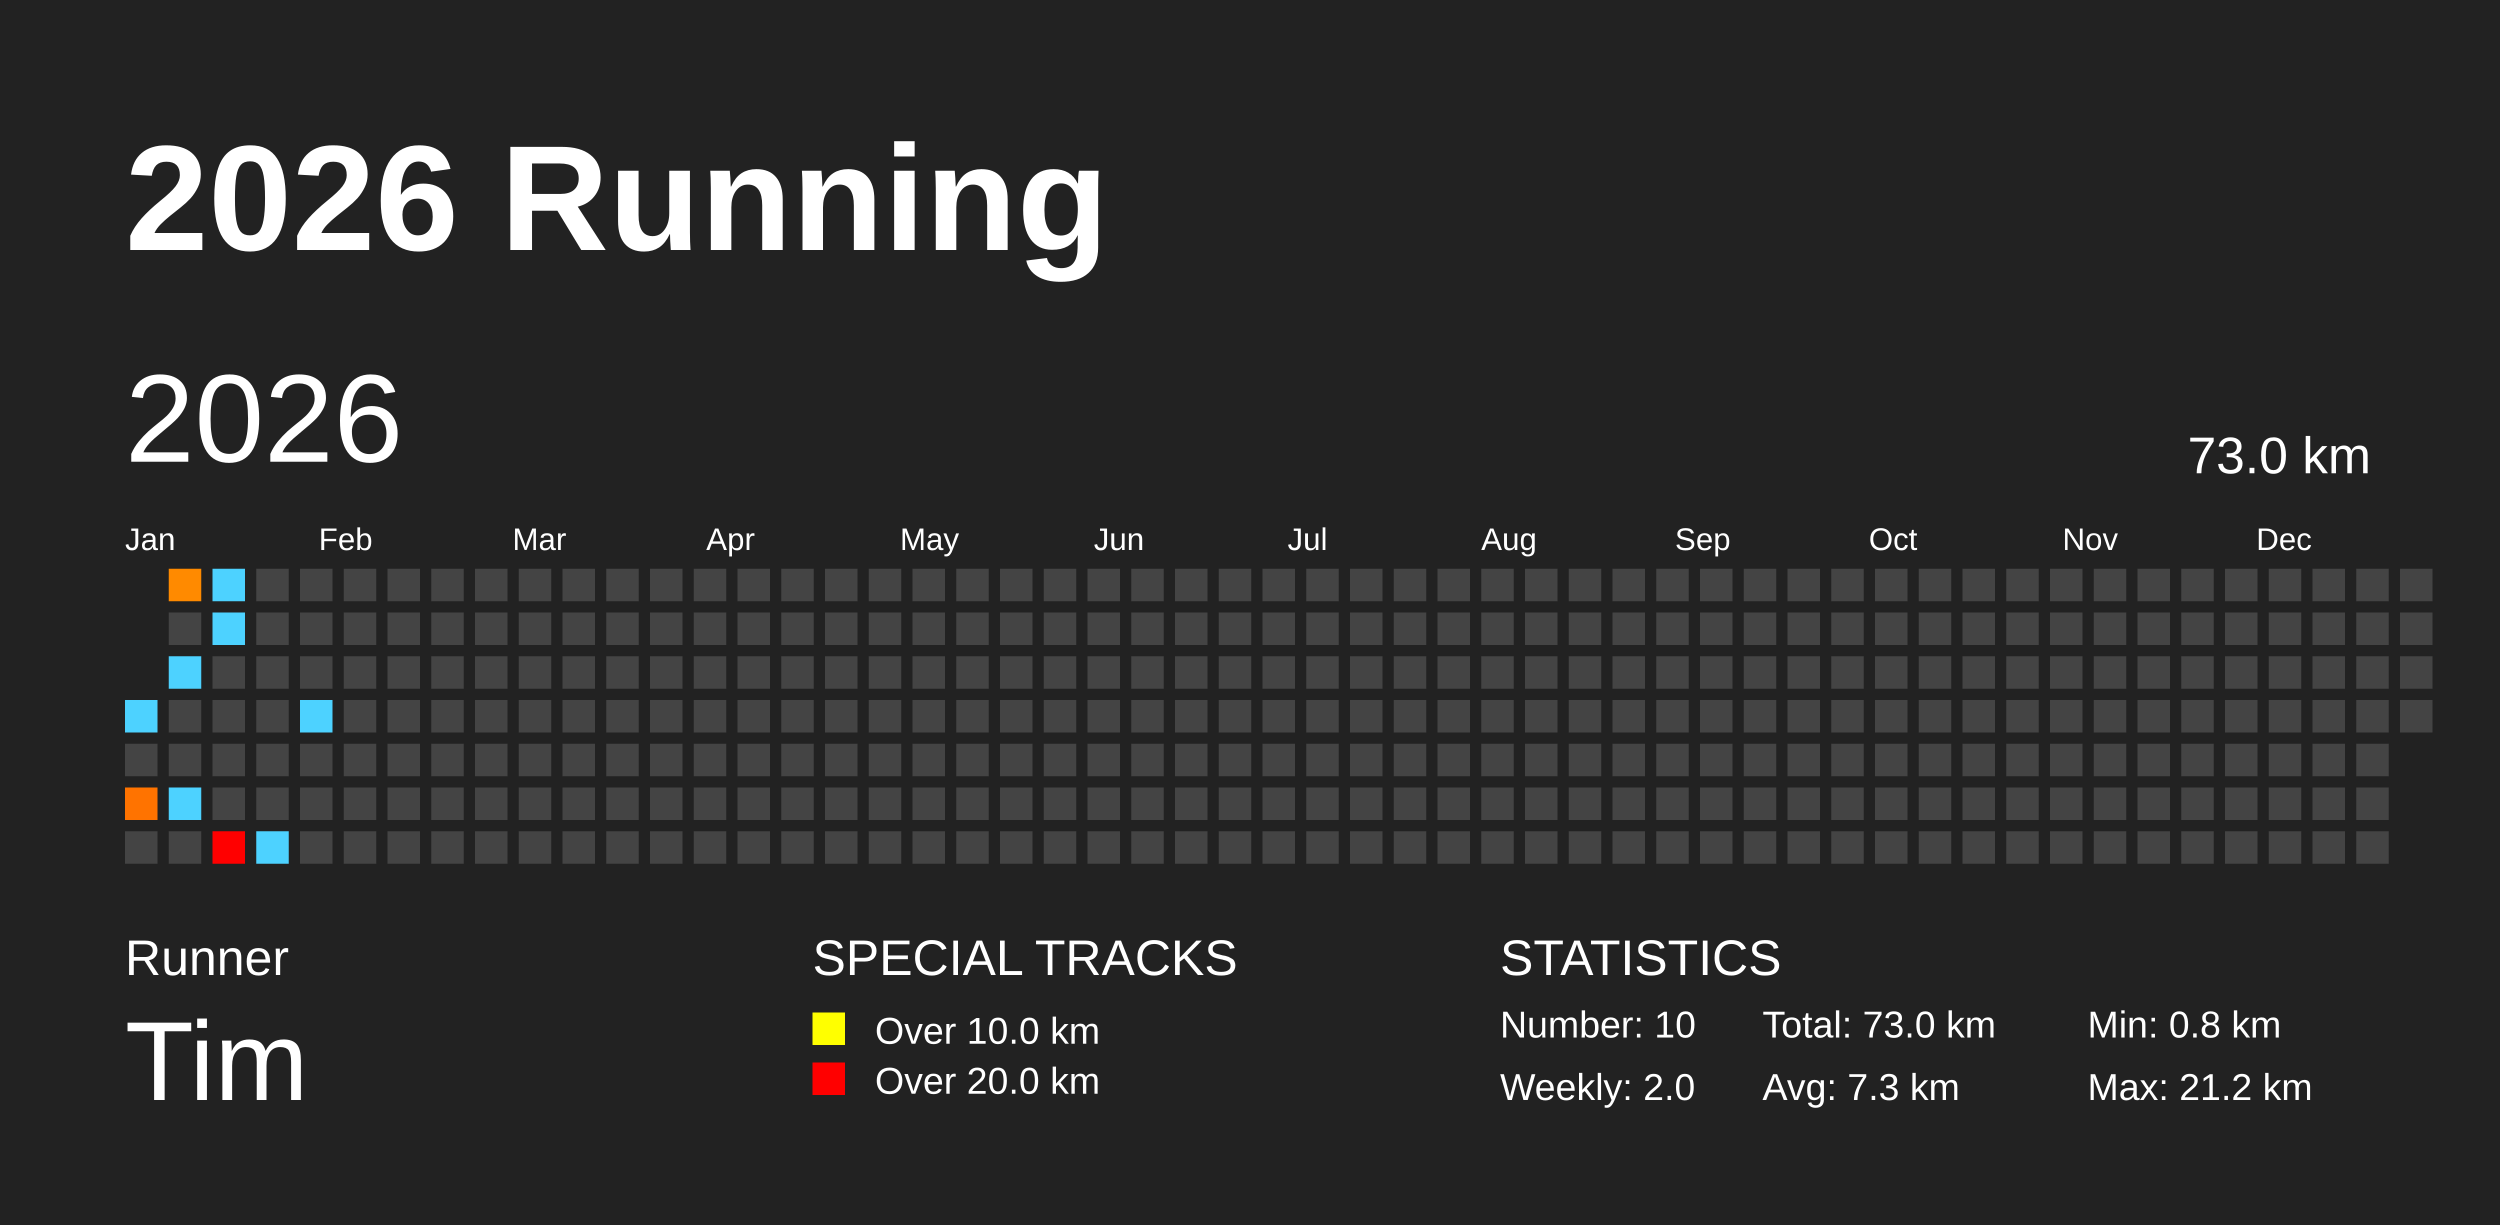
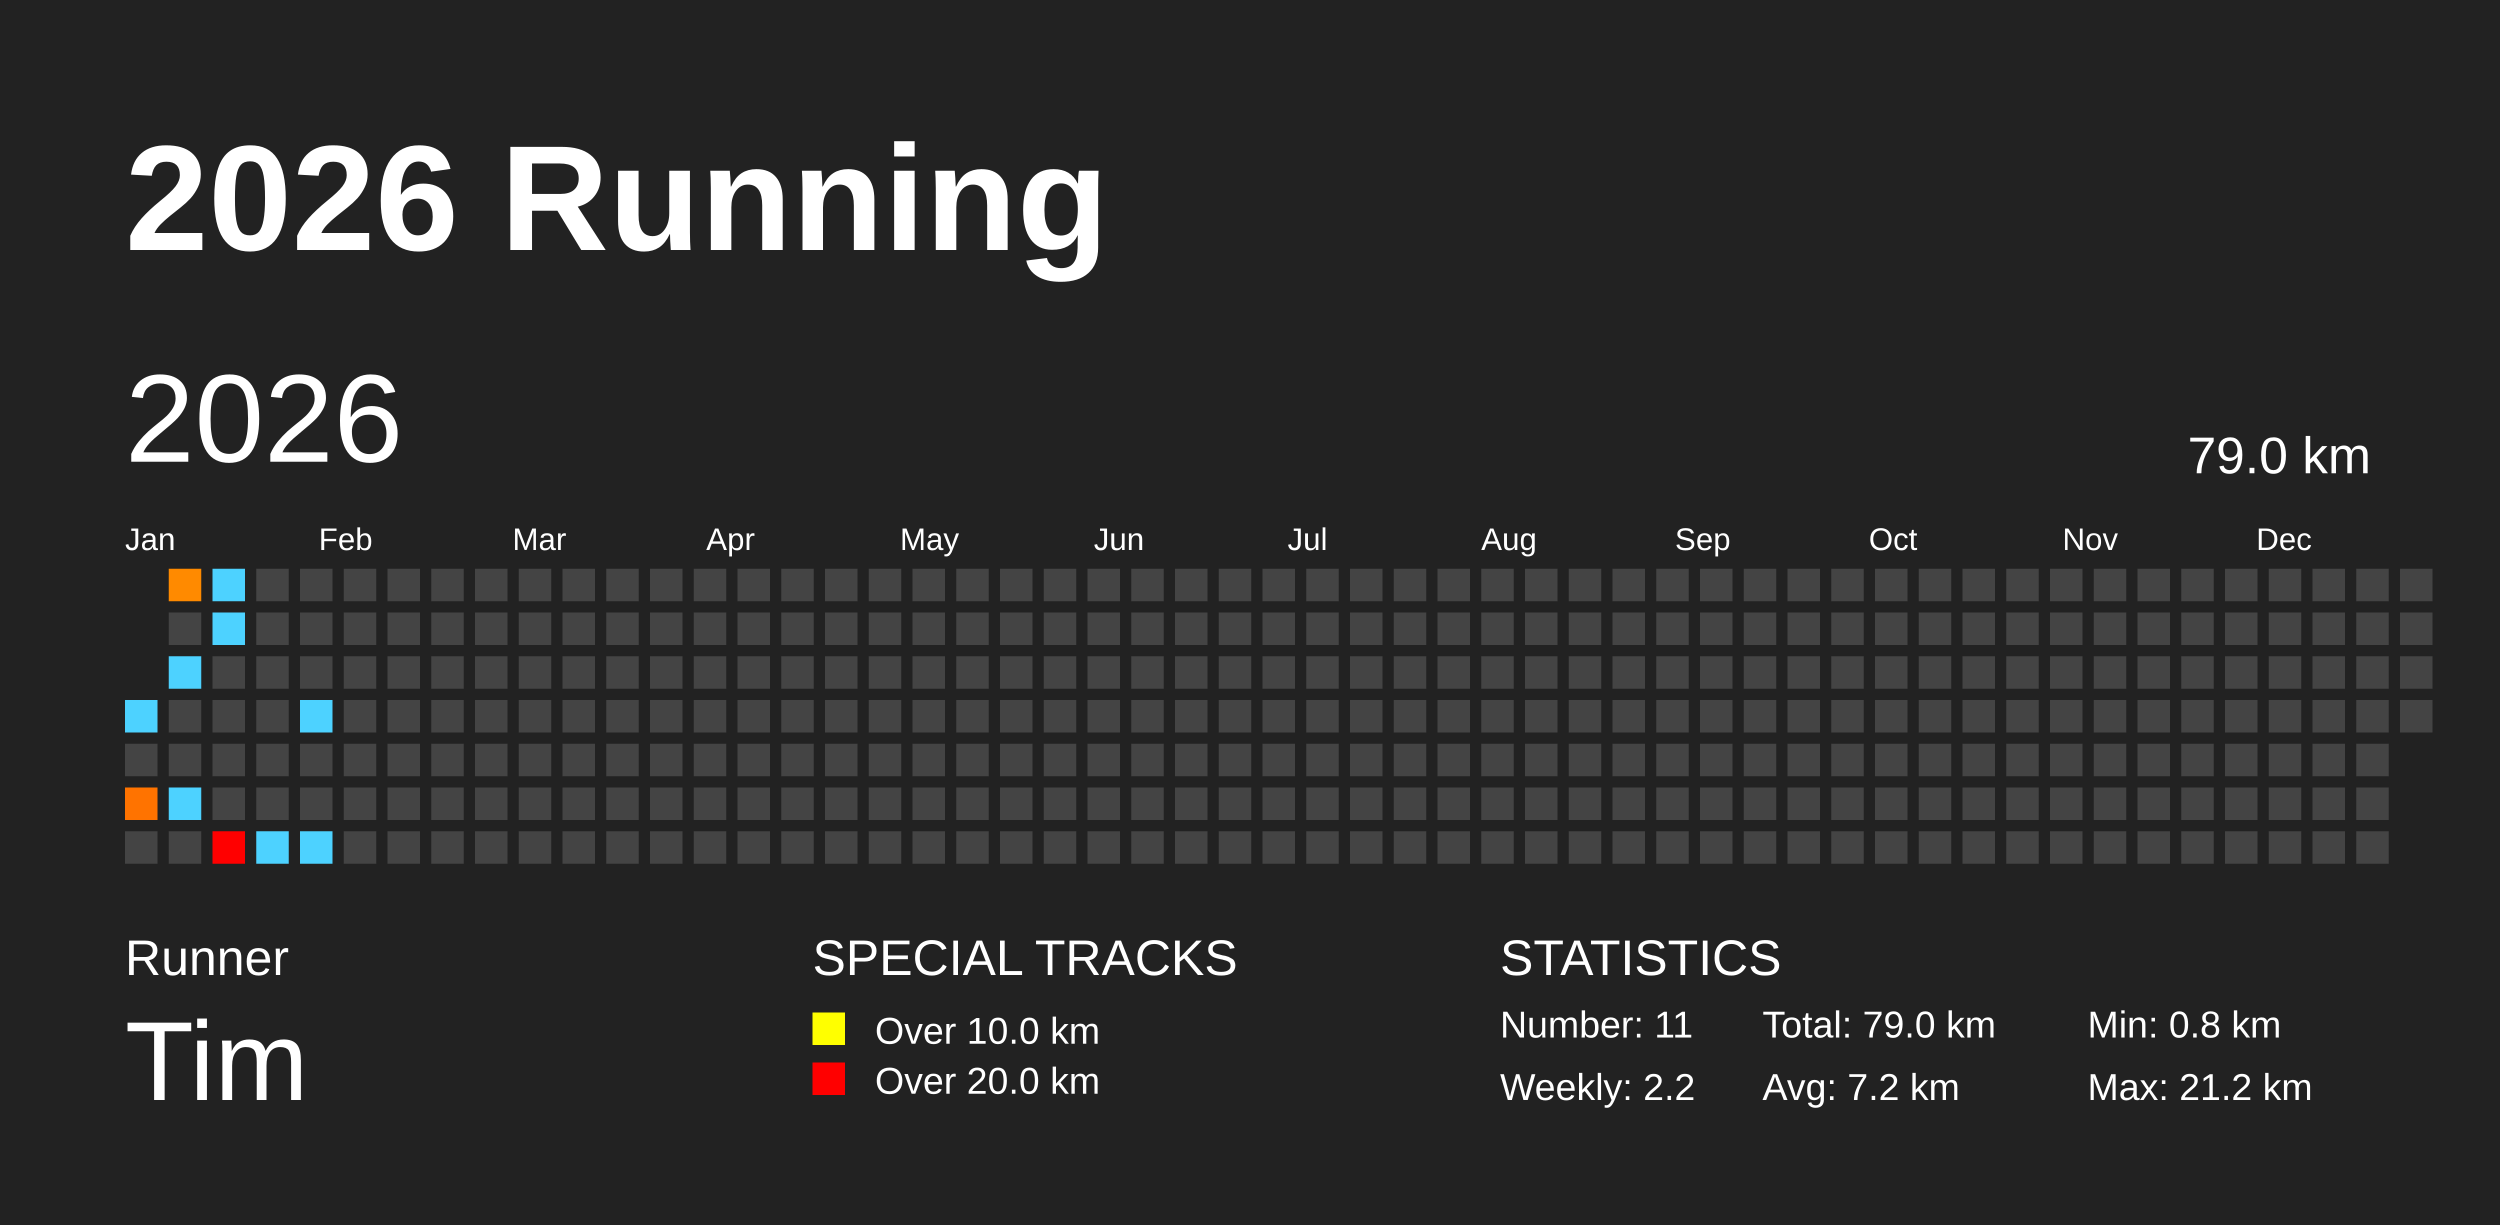
<svg xmlns="http://www.w3.org/2000/svg" baseProfile="full" height="98mm" version="1.1" viewBox="0,0,200,98" width="200mm">
  <defs />
  <rect fill="#222222" height="98" width="200" x="0" y="0" />
  <text fill="#FFFFFF" style="font-size:12px; font-family:Arial; font-weight:bold;" x="10" y="20">2026 Running</text>
  <text fill="#FFFFFF" style="font-size:4px; font-family:Arial" x="10" y="78">Runner</text>
  <text fill="#FFFFFF" style="font-size:9px; font-family:Arial" x="10" y="88">Tim</text>
  <text fill="#FFFFFF" style="font-size:4px; font-family:Arial" x="65" y="78">SPECIAL TRACKS</text>
  <rect fill="yellow" height="2.6" width="2.6" x="65" y="81" />
  <text fill="#FFFFFF" style="font-size:3px; font-family:Arial" x="70" y="83.5">Over 10.0 km</text>
  <rect fill="red" height="2.6" width="2.6" x="65" y="85" />
  <text fill="#FFFFFF" style="font-size:3px; font-family:Arial" x="70" y="87.5">Over 20.0 km</text>
  <text fill="#FFFFFF" style="font-size:4px; font-family:Arial" x="120" y="78">STATISTICS</text>
-   <text fill="#FFFFFF" style="font-size:3px; font-family:Arial" x="120" y="83">Number: 10</text>
-   <text fill="#FFFFFF" style="font-size:3px; font-family:Arial" x="120" y="88">Weekly: 2.0</text>
-   <text fill="#FFFFFF" style="font-size:3px; font-family:Arial" x="141" y="83">Total: 73.0 km</text>
-   <text fill="#FFFFFF" style="font-size:3px; font-family:Arial" x="141" y="88">Avg: 7.3 km</text>
+   <text fill="#FFFFFF" style="font-size:3px; font-family:Arial" x="120" y="83">Number: 11</text>
+   <text fill="#FFFFFF" style="font-size:3px; font-family:Arial" x="120" y="88">Weekly: 2.2</text>
+   <text fill="#FFFFFF" style="font-size:3px; font-family:Arial" x="141" y="83">Total: 79.0 km</text>
+   <text fill="#FFFFFF" style="font-size:3px; font-family:Arial" x="141" y="88">Avg: 7.2 km</text>
  <text fill="#FFFFFF" style="font-size:3px; font-family:Arial" x="167" y="83">Min: 0.8 km</text>
  <text fill="#FFFFFF" style="font-size:3px; font-family:Arial" x="167" y="88">Max: 21.2 km</text>
  <text dominant-baseline="hanging" fill="#FFFFFF" style="font-size:10.0px; font-family:Arial;" x="10" y="30">2026</text>
-   <text dominant-baseline="hanging" fill="#FFFFFF" style="font-size:4.125px; font-family:Arial;" x="175" y="35">73.0 km</text>
+   <text dominant-baseline="hanging" fill="#FFFFFF" style="font-size:4.125px; font-family:Arial;" x="175" y="35">79.0 km</text>
  <text fill="#FFFFFF" style="font-size:2.5px; font-family:Arial" x="10.0" y="44">Jan</text>
  <text fill="#FFFFFF" style="font-size:2.5px; font-family:Arial" x="25.5" y="44">Feb</text>
  <text fill="#FFFFFF" style="font-size:2.5px; font-family:Arial" x="41.0" y="44">Mar</text>
  <text fill="#FFFFFF" style="font-size:2.5px; font-family:Arial" x="56.5" y="44">Apr</text>
  <text fill="#FFFFFF" style="font-size:2.5px; font-family:Arial" x="72.0" y="44">May</text>
  <text fill="#FFFFFF" style="font-size:2.5px; font-family:Arial" x="87.5" y="44">Jun</text>
  <text fill="#FFFFFF" style="font-size:2.5px; font-family:Arial" x="103.0" y="44">Jul</text>
  <text fill="#FFFFFF" style="font-size:2.5px; font-family:Arial" x="118.5" y="44">Aug</text>
  <text fill="#FFFFFF" style="font-size:2.5px; font-family:Arial" x="134.0" y="44">Sep</text>
  <text fill="#FFFFFF" style="font-size:2.5px; font-family:Arial" x="149.5" y="44">Oct</text>
  <text fill="#FFFFFF" style="font-size:2.5px; font-family:Arial" x="165.0" y="44">Nov</text>
  <text fill="#FFFFFF" style="font-size:2.5px; font-family:Arial" x="180.5" y="44">Dec</text>
  <rect fill="#4dd2ff" height="2.6" width="2.6" x="10.0" y="56.0" />
  <rect fill="#444444" height="2.6" width="2.6" x="10.0" y="59.5" />
  <rect fill="#ff7300" height="2.6" width="2.6" x="10.0" y="63.0" />
  <rect fill="#444444" height="2.6" width="2.6" x="10.0" y="66.5" />
  <rect fill="#ff8a00" height="2.6" width="2.6" x="13.5" y="45.5" />
  <rect fill="#444444" height="2.6" width="2.6" x="13.5" y="49.0" />
  <rect fill="#4dd2ff" height="2.6" width="2.6" x="13.5" y="52.5" />
  <rect fill="#444444" height="2.6" width="2.6" x="13.5" y="56.0" />
  <rect fill="#444444" height="2.6" width="2.6" x="13.5" y="59.5" />
  <rect fill="#4dd2ff" height="2.6" width="2.6" x="13.5" y="63.0" />
  <rect fill="#444444" height="2.6" width="2.6" x="13.5" y="66.5" />
  <rect fill="#4dd2ff" height="2.6" width="2.6" x="17.0" y="45.5" />
  <rect fill="#4dd2ff" height="2.6" width="2.6" x="17.0" y="49.0" />
  <rect fill="#444444" height="2.6" width="2.6" x="17.0" y="52.5" />
  <rect fill="#444444" height="2.6" width="2.6" x="17.0" y="56.0" />
  <rect fill="#444444" height="2.6" width="2.6" x="17.0" y="59.5" />
  <rect fill="#444444" height="2.6" width="2.6" x="17.0" y="63.0" />
  <rect fill="red" height="2.6" width="2.6" x="17.0" y="66.5" />
  <rect fill="#444444" height="2.6" width="2.6" x="20.5" y="45.5" />
  <rect fill="#444444" height="2.6" width="2.6" x="20.5" y="49.0" />
  <rect fill="#444444" height="2.6" width="2.6" x="20.5" y="52.5" />
  <rect fill="#444444" height="2.6" width="2.6" x="20.5" y="56.0" />
  <rect fill="#444444" height="2.6" width="2.6" x="20.5" y="59.5" />
  <rect fill="#444444" height="2.6" width="2.6" x="20.5" y="63.0" />
  <rect fill="#4dd2ff" height="2.6" width="2.6" x="20.5" y="66.5" />
  <rect fill="#444444" height="2.6" width="2.6" x="24.0" y="45.5" />
  <rect fill="#444444" height="2.6" width="2.6" x="24.0" y="49.0" />
  <rect fill="#444444" height="2.6" width="2.6" x="24.0" y="52.5" />
  <rect fill="#4dd2ff" height="2.6" width="2.6" x="24.0" y="56.0" />
  <rect fill="#444444" height="2.6" width="2.6" x="24.0" y="59.5" />
  <rect fill="#444444" height="2.6" width="2.6" x="24.0" y="63.0" />
-   <rect fill="#444444" height="2.6" width="2.6" x="24.0" y="66.5" />
+   <rect fill="#4dd2ff" height="2.6" width="2.6" x="24.0" y="66.5" />
  <rect fill="#444444" height="2.6" width="2.6" x="27.5" y="45.5" />
  <rect fill="#444444" height="2.6" width="2.6" x="27.5" y="49.0" />
  <rect fill="#444444" height="2.6" width="2.6" x="27.5" y="52.5" />
  <rect fill="#444444" height="2.6" width="2.6" x="27.5" y="56.0" />
  <rect fill="#444444" height="2.6" width="2.6" x="27.5" y="59.5" />
  <rect fill="#444444" height="2.6" width="2.6" x="27.5" y="63.0" />
  <rect fill="#444444" height="2.6" width="2.6" x="27.5" y="66.5" />
  <rect fill="#444444" height="2.6" width="2.6" x="31.0" y="45.5" />
  <rect fill="#444444" height="2.6" width="2.6" x="31.0" y="49.0" />
  <rect fill="#444444" height="2.6" width="2.6" x="31.0" y="52.5" />
  <rect fill="#444444" height="2.6" width="2.6" x="31.0" y="56.0" />
  <rect fill="#444444" height="2.6" width="2.6" x="31.0" y="59.5" />
  <rect fill="#444444" height="2.6" width="2.6" x="31.0" y="63.0" />
  <rect fill="#444444" height="2.6" width="2.6" x="31.0" y="66.5" />
  <rect fill="#444444" height="2.6" width="2.6" x="34.5" y="45.5" />
  <rect fill="#444444" height="2.6" width="2.6" x="34.5" y="49.0" />
  <rect fill="#444444" height="2.6" width="2.6" x="34.5" y="52.5" />
  <rect fill="#444444" height="2.6" width="2.6" x="34.5" y="56.0" />
  <rect fill="#444444" height="2.6" width="2.6" x="34.5" y="59.5" />
  <rect fill="#444444" height="2.6" width="2.6" x="34.5" y="63.0" />
  <rect fill="#444444" height="2.6" width="2.6" x="34.5" y="66.5" />
  <rect fill="#444444" height="2.6" width="2.6" x="38.0" y="45.5" />
  <rect fill="#444444" height="2.6" width="2.6" x="38.0" y="49.0" />
  <rect fill="#444444" height="2.6" width="2.6" x="38.0" y="52.5" />
  <rect fill="#444444" height="2.6" width="2.6" x="38.0" y="56.0" />
  <rect fill="#444444" height="2.6" width="2.6" x="38.0" y="59.5" />
  <rect fill="#444444" height="2.6" width="2.6" x="38.0" y="63.0" />
  <rect fill="#444444" height="2.6" width="2.6" x="38.0" y="66.5" />
  <rect fill="#444444" height="2.6" width="2.6" x="41.5" y="45.5" />
  <rect fill="#444444" height="2.6" width="2.6" x="41.5" y="49.0" />
  <rect fill="#444444" height="2.6" width="2.6" x="41.5" y="52.5" />
  <rect fill="#444444" height="2.6" width="2.6" x="41.5" y="56.0" />
  <rect fill="#444444" height="2.6" width="2.6" x="41.5" y="59.5" />
  <rect fill="#444444" height="2.6" width="2.6" x="41.5" y="63.0" />
  <rect fill="#444444" height="2.6" width="2.6" x="41.5" y="66.5" />
  <rect fill="#444444" height="2.6" width="2.6" x="45.0" y="45.5" />
  <rect fill="#444444" height="2.6" width="2.6" x="45.0" y="49.0" />
  <rect fill="#444444" height="2.6" width="2.6" x="45.0" y="52.5" />
  <rect fill="#444444" height="2.6" width="2.6" x="45.0" y="56.0" />
  <rect fill="#444444" height="2.6" width="2.6" x="45.0" y="59.5" />
  <rect fill="#444444" height="2.6" width="2.6" x="45.0" y="63.0" />
  <rect fill="#444444" height="2.6" width="2.6" x="45.0" y="66.5" />
  <rect fill="#444444" height="2.6" width="2.6" x="48.5" y="45.5" />
  <rect fill="#444444" height="2.6" width="2.6" x="48.5" y="49.0" />
  <rect fill="#444444" height="2.6" width="2.6" x="48.5" y="52.5" />
  <rect fill="#444444" height="2.6" width="2.6" x="48.5" y="56.0" />
  <rect fill="#444444" height="2.6" width="2.6" x="48.5" y="59.5" />
  <rect fill="#444444" height="2.6" width="2.6" x="48.5" y="63.0" />
  <rect fill="#444444" height="2.6" width="2.6" x="48.5" y="66.5" />
  <rect fill="#444444" height="2.6" width="2.6" x="52.0" y="45.5" />
  <rect fill="#444444" height="2.6" width="2.6" x="52.0" y="49.0" />
  <rect fill="#444444" height="2.6" width="2.6" x="52.0" y="52.5" />
  <rect fill="#444444" height="2.6" width="2.6" x="52.0" y="56.0" />
  <rect fill="#444444" height="2.6" width="2.6" x="52.0" y="59.5" />
  <rect fill="#444444" height="2.6" width="2.6" x="52.0" y="63.0" />
  <rect fill="#444444" height="2.6" width="2.6" x="52.0" y="66.5" />
  <rect fill="#444444" height="2.6" width="2.6" x="55.5" y="45.5" />
  <rect fill="#444444" height="2.6" width="2.6" x="55.5" y="49.0" />
  <rect fill="#444444" height="2.6" width="2.6" x="55.5" y="52.5" />
  <rect fill="#444444" height="2.6" width="2.6" x="55.5" y="56.0" />
  <rect fill="#444444" height="2.6" width="2.6" x="55.5" y="59.5" />
  <rect fill="#444444" height="2.6" width="2.6" x="55.5" y="63.0" />
  <rect fill="#444444" height="2.6" width="2.6" x="55.5" y="66.5" />
  <rect fill="#444444" height="2.6" width="2.6" x="59.0" y="45.5" />
  <rect fill="#444444" height="2.6" width="2.6" x="59.0" y="49.0" />
  <rect fill="#444444" height="2.6" width="2.6" x="59.0" y="52.5" />
  <rect fill="#444444" height="2.6" width="2.6" x="59.0" y="56.0" />
  <rect fill="#444444" height="2.6" width="2.6" x="59.0" y="59.5" />
  <rect fill="#444444" height="2.6" width="2.6" x="59.0" y="63.0" />
  <rect fill="#444444" height="2.6" width="2.6" x="59.0" y="66.5" />
  <rect fill="#444444" height="2.6" width="2.6" x="62.5" y="45.5" />
  <rect fill="#444444" height="2.6" width="2.6" x="62.5" y="49.0" />
  <rect fill="#444444" height="2.6" width="2.6" x="62.5" y="52.5" />
  <rect fill="#444444" height="2.6" width="2.6" x="62.5" y="56.0" />
  <rect fill="#444444" height="2.6" width="2.6" x="62.5" y="59.5" />
  <rect fill="#444444" height="2.6" width="2.6" x="62.5" y="63.0" />
  <rect fill="#444444" height="2.6" width="2.6" x="62.5" y="66.5" />
  <rect fill="#444444" height="2.6" width="2.6" x="66.0" y="45.5" />
  <rect fill="#444444" height="2.6" width="2.6" x="66.0" y="49.0" />
  <rect fill="#444444" height="2.6" width="2.6" x="66.0" y="52.5" />
  <rect fill="#444444" height="2.6" width="2.6" x="66.0" y="56.0" />
  <rect fill="#444444" height="2.6" width="2.6" x="66.0" y="59.5" />
  <rect fill="#444444" height="2.6" width="2.6" x="66.0" y="63.0" />
  <rect fill="#444444" height="2.6" width="2.6" x="66.0" y="66.5" />
  <rect fill="#444444" height="2.6" width="2.6" x="69.5" y="45.5" />
  <rect fill="#444444" height="2.6" width="2.6" x="69.5" y="49.0" />
  <rect fill="#444444" height="2.6" width="2.6" x="69.5" y="52.5" />
  <rect fill="#444444" height="2.6" width="2.6" x="69.5" y="56.0" />
  <rect fill="#444444" height="2.6" width="2.6" x="69.5" y="59.5" />
  <rect fill="#444444" height="2.6" width="2.6" x="69.5" y="63.0" />
  <rect fill="#444444" height="2.6" width="2.6" x="69.5" y="66.5" />
  <rect fill="#444444" height="2.6" width="2.6" x="73.0" y="45.5" />
  <rect fill="#444444" height="2.6" width="2.6" x="73.0" y="49.0" />
  <rect fill="#444444" height="2.6" width="2.6" x="73.0" y="52.5" />
  <rect fill="#444444" height="2.6" width="2.6" x="73.0" y="56.0" />
  <rect fill="#444444" height="2.6" width="2.6" x="73.0" y="59.5" />
  <rect fill="#444444" height="2.6" width="2.6" x="73.0" y="63.0" />
  <rect fill="#444444" height="2.6" width="2.6" x="73.0" y="66.5" />
  <rect fill="#444444" height="2.6" width="2.6" x="76.5" y="45.5" />
  <rect fill="#444444" height="2.6" width="2.6" x="76.5" y="49.0" />
  <rect fill="#444444" height="2.6" width="2.6" x="76.5" y="52.5" />
  <rect fill="#444444" height="2.6" width="2.6" x="76.5" y="56.0" />
  <rect fill="#444444" height="2.6" width="2.6" x="76.5" y="59.5" />
  <rect fill="#444444" height="2.6" width="2.6" x="76.5" y="63.0" />
  <rect fill="#444444" height="2.6" width="2.6" x="76.5" y="66.5" />
  <rect fill="#444444" height="2.6" width="2.6" x="80.0" y="45.5" />
  <rect fill="#444444" height="2.6" width="2.6" x="80.0" y="49.0" />
  <rect fill="#444444" height="2.6" width="2.6" x="80.0" y="52.5" />
  <rect fill="#444444" height="2.6" width="2.6" x="80.0" y="56.0" />
  <rect fill="#444444" height="2.6" width="2.6" x="80.0" y="59.5" />
  <rect fill="#444444" height="2.6" width="2.6" x="80.0" y="63.0" />
  <rect fill="#444444" height="2.6" width="2.6" x="80.0" y="66.5" />
  <rect fill="#444444" height="2.6" width="2.6" x="83.5" y="45.5" />
  <rect fill="#444444" height="2.6" width="2.6" x="83.5" y="49.0" />
  <rect fill="#444444" height="2.6" width="2.6" x="83.5" y="52.5" />
  <rect fill="#444444" height="2.6" width="2.6" x="83.5" y="56.0" />
  <rect fill="#444444" height="2.6" width="2.6" x="83.5" y="59.5" />
  <rect fill="#444444" height="2.6" width="2.6" x="83.5" y="63.0" />
  <rect fill="#444444" height="2.6" width="2.6" x="83.5" y="66.5" />
  <rect fill="#444444" height="2.6" width="2.6" x="87.0" y="45.5" />
  <rect fill="#444444" height="2.6" width="2.6" x="87.0" y="49.0" />
  <rect fill="#444444" height="2.6" width="2.6" x="87.0" y="52.5" />
  <rect fill="#444444" height="2.6" width="2.6" x="87.0" y="56.0" />
  <rect fill="#444444" height="2.6" width="2.6" x="87.0" y="59.5" />
  <rect fill="#444444" height="2.6" width="2.6" x="87.0" y="63.0" />
  <rect fill="#444444" height="2.6" width="2.6" x="87.0" y="66.5" />
  <rect fill="#444444" height="2.6" width="2.6" x="90.5" y="45.5" />
  <rect fill="#444444" height="2.6" width="2.6" x="90.5" y="49.0" />
  <rect fill="#444444" height="2.6" width="2.6" x="90.5" y="52.5" />
  <rect fill="#444444" height="2.6" width="2.6" x="90.5" y="56.0" />
  <rect fill="#444444" height="2.6" width="2.6" x="90.5" y="59.5" />
  <rect fill="#444444" height="2.6" width="2.6" x="90.5" y="63.0" />
  <rect fill="#444444" height="2.6" width="2.6" x="90.5" y="66.5" />
  <rect fill="#444444" height="2.6" width="2.6" x="94.0" y="45.5" />
  <rect fill="#444444" height="2.6" width="2.6" x="94.0" y="49.0" />
  <rect fill="#444444" height="2.6" width="2.6" x="94.0" y="52.5" />
  <rect fill="#444444" height="2.6" width="2.6" x="94.0" y="56.0" />
  <rect fill="#444444" height="2.6" width="2.6" x="94.0" y="59.5" />
  <rect fill="#444444" height="2.6" width="2.6" x="94.0" y="63.0" />
  <rect fill="#444444" height="2.6" width="2.6" x="94.0" y="66.5" />
  <rect fill="#444444" height="2.6" width="2.6" x="97.5" y="45.5" />
  <rect fill="#444444" height="2.6" width="2.6" x="97.5" y="49.0" />
  <rect fill="#444444" height="2.6" width="2.6" x="97.5" y="52.5" />
  <rect fill="#444444" height="2.6" width="2.6" x="97.5" y="56.0" />
  <rect fill="#444444" height="2.6" width="2.6" x="97.5" y="59.5" />
  <rect fill="#444444" height="2.6" width="2.6" x="97.5" y="63.0" />
  <rect fill="#444444" height="2.6" width="2.6" x="97.5" y="66.5" />
  <rect fill="#444444" height="2.6" width="2.6" x="101.0" y="45.5" />
  <rect fill="#444444" height="2.6" width="2.6" x="101.0" y="49.0" />
  <rect fill="#444444" height="2.6" width="2.6" x="101.0" y="52.5" />
  <rect fill="#444444" height="2.6" width="2.6" x="101.0" y="56.0" />
  <rect fill="#444444" height="2.6" width="2.6" x="101.0" y="59.5" />
  <rect fill="#444444" height="2.6" width="2.6" x="101.0" y="63.0" />
  <rect fill="#444444" height="2.6" width="2.6" x="101.0" y="66.5" />
  <rect fill="#444444" height="2.6" width="2.6" x="104.5" y="45.5" />
  <rect fill="#444444" height="2.6" width="2.6" x="104.5" y="49.0" />
  <rect fill="#444444" height="2.6" width="2.6" x="104.5" y="52.5" />
  <rect fill="#444444" height="2.6" width="2.6" x="104.5" y="56.0" />
  <rect fill="#444444" height="2.6" width="2.6" x="104.5" y="59.5" />
  <rect fill="#444444" height="2.6" width="2.6" x="104.5" y="63.0" />
  <rect fill="#444444" height="2.6" width="2.6" x="104.5" y="66.5" />
  <rect fill="#444444" height="2.6" width="2.6" x="108.0" y="45.5" />
  <rect fill="#444444" height="2.6" width="2.6" x="108.0" y="49.0" />
  <rect fill="#444444" height="2.6" width="2.6" x="108.0" y="52.5" />
  <rect fill="#444444" height="2.6" width="2.6" x="108.0" y="56.0" />
  <rect fill="#444444" height="2.6" width="2.6" x="108.0" y="59.5" />
  <rect fill="#444444" height="2.6" width="2.6" x="108.0" y="63.0" />
  <rect fill="#444444" height="2.6" width="2.6" x="108.0" y="66.5" />
  <rect fill="#444444" height="2.6" width="2.6" x="111.5" y="45.5" />
  <rect fill="#444444" height="2.6" width="2.6" x="111.5" y="49.0" />
  <rect fill="#444444" height="2.6" width="2.6" x="111.5" y="52.5" />
  <rect fill="#444444" height="2.6" width="2.6" x="111.5" y="56.0" />
  <rect fill="#444444" height="2.6" width="2.6" x="111.5" y="59.5" />
  <rect fill="#444444" height="2.6" width="2.6" x="111.5" y="63.0" />
  <rect fill="#444444" height="2.6" width="2.6" x="111.5" y="66.5" />
  <rect fill="#444444" height="2.6" width="2.6" x="115.0" y="45.5" />
  <rect fill="#444444" height="2.6" width="2.6" x="115.0" y="49.0" />
  <rect fill="#444444" height="2.6" width="2.6" x="115.0" y="52.5" />
  <rect fill="#444444" height="2.6" width="2.6" x="115.0" y="56.0" />
  <rect fill="#444444" height="2.6" width="2.6" x="115.0" y="59.5" />
  <rect fill="#444444" height="2.6" width="2.6" x="115.0" y="63.0" />
  <rect fill="#444444" height="2.6" width="2.6" x="115.0" y="66.5" />
  <rect fill="#444444" height="2.6" width="2.6" x="118.5" y="45.5" />
  <rect fill="#444444" height="2.6" width="2.6" x="118.5" y="49.0" />
  <rect fill="#444444" height="2.6" width="2.6" x="118.5" y="52.5" />
  <rect fill="#444444" height="2.6" width="2.6" x="118.5" y="56.0" />
  <rect fill="#444444" height="2.6" width="2.6" x="118.5" y="59.5" />
  <rect fill="#444444" height="2.6" width="2.6" x="118.5" y="63.0" />
  <rect fill="#444444" height="2.6" width="2.6" x="118.5" y="66.5" />
  <rect fill="#444444" height="2.6" width="2.6" x="122.0" y="45.5" />
  <rect fill="#444444" height="2.6" width="2.6" x="122.0" y="49.0" />
  <rect fill="#444444" height="2.6" width="2.6" x="122.0" y="52.5" />
  <rect fill="#444444" height="2.6" width="2.6" x="122.0" y="56.0" />
  <rect fill="#444444" height="2.6" width="2.6" x="122.0" y="59.5" />
  <rect fill="#444444" height="2.6" width="2.6" x="122.0" y="63.0" />
  <rect fill="#444444" height="2.6" width="2.6" x="122.0" y="66.5" />
  <rect fill="#444444" height="2.6" width="2.6" x="125.5" y="45.5" />
  <rect fill="#444444" height="2.6" width="2.6" x="125.5" y="49.0" />
  <rect fill="#444444" height="2.6" width="2.6" x="125.5" y="52.5" />
  <rect fill="#444444" height="2.6" width="2.6" x="125.5" y="56.0" />
  <rect fill="#444444" height="2.6" width="2.6" x="125.5" y="59.5" />
  <rect fill="#444444" height="2.6" width="2.6" x="125.5" y="63.0" />
  <rect fill="#444444" height="2.6" width="2.6" x="125.5" y="66.5" />
  <rect fill="#444444" height="2.6" width="2.6" x="129.0" y="45.5" />
  <rect fill="#444444" height="2.6" width="2.6" x="129.0" y="49.0" />
  <rect fill="#444444" height="2.6" width="2.6" x="129.0" y="52.5" />
  <rect fill="#444444" height="2.6" width="2.6" x="129.0" y="56.0" />
  <rect fill="#444444" height="2.6" width="2.6" x="129.0" y="59.5" />
  <rect fill="#444444" height="2.6" width="2.6" x="129.0" y="63.0" />
  <rect fill="#444444" height="2.6" width="2.6" x="129.0" y="66.5" />
  <rect fill="#444444" height="2.6" width="2.6" x="132.5" y="45.5" />
  <rect fill="#444444" height="2.6" width="2.6" x="132.5" y="49.0" />
  <rect fill="#444444" height="2.6" width="2.6" x="132.5" y="52.5" />
  <rect fill="#444444" height="2.6" width="2.6" x="132.5" y="56.0" />
  <rect fill="#444444" height="2.6" width="2.6" x="132.5" y="59.5" />
  <rect fill="#444444" height="2.6" width="2.6" x="132.5" y="63.0" />
  <rect fill="#444444" height="2.6" width="2.6" x="132.5" y="66.5" />
  <rect fill="#444444" height="2.6" width="2.6" x="136.0" y="45.5" />
  <rect fill="#444444" height="2.6" width="2.6" x="136.0" y="49.0" />
  <rect fill="#444444" height="2.6" width="2.6" x="136.0" y="52.5" />
  <rect fill="#444444" height="2.6" width="2.6" x="136.0" y="56.0" />
  <rect fill="#444444" height="2.6" width="2.6" x="136.0" y="59.5" />
  <rect fill="#444444" height="2.6" width="2.6" x="136.0" y="63.0" />
  <rect fill="#444444" height="2.6" width="2.6" x="136.0" y="66.5" />
  <rect fill="#444444" height="2.6" width="2.6" x="139.5" y="45.5" />
  <rect fill="#444444" height="2.6" width="2.6" x="139.5" y="49.0" />
  <rect fill="#444444" height="2.6" width="2.6" x="139.5" y="52.5" />
  <rect fill="#444444" height="2.6" width="2.6" x="139.5" y="56.0" />
  <rect fill="#444444" height="2.6" width="2.6" x="139.5" y="59.5" />
  <rect fill="#444444" height="2.6" width="2.6" x="139.5" y="63.0" />
  <rect fill="#444444" height="2.6" width="2.6" x="139.5" y="66.5" />
  <rect fill="#444444" height="2.6" width="2.6" x="143.0" y="45.5" />
  <rect fill="#444444" height="2.6" width="2.6" x="143.0" y="49.0" />
  <rect fill="#444444" height="2.6" width="2.6" x="143.0" y="52.5" />
  <rect fill="#444444" height="2.6" width="2.6" x="143.0" y="56.0" />
  <rect fill="#444444" height="2.6" width="2.6" x="143.0" y="59.5" />
  <rect fill="#444444" height="2.6" width="2.6" x="143.0" y="63.0" />
  <rect fill="#444444" height="2.6" width="2.6" x="143.0" y="66.5" />
  <rect fill="#444444" height="2.6" width="2.6" x="146.5" y="45.5" />
  <rect fill="#444444" height="2.6" width="2.6" x="146.5" y="49.0" />
  <rect fill="#444444" height="2.6" width="2.6" x="146.5" y="52.5" />
  <rect fill="#444444" height="2.6" width="2.6" x="146.5" y="56.0" />
  <rect fill="#444444" height="2.6" width="2.6" x="146.5" y="59.5" />
  <rect fill="#444444" height="2.6" width="2.6" x="146.5" y="63.0" />
  <rect fill="#444444" height="2.6" width="2.6" x="146.5" y="66.5" />
  <rect fill="#444444" height="2.6" width="2.6" x="150.0" y="45.5" />
  <rect fill="#444444" height="2.6" width="2.6" x="150.0" y="49.0" />
  <rect fill="#444444" height="2.6" width="2.6" x="150.0" y="52.5" />
  <rect fill="#444444" height="2.6" width="2.6" x="150.0" y="56.0" />
  <rect fill="#444444" height="2.6" width="2.6" x="150.0" y="59.5" />
  <rect fill="#444444" height="2.6" width="2.6" x="150.0" y="63.0" />
  <rect fill="#444444" height="2.6" width="2.6" x="150.0" y="66.5" />
  <rect fill="#444444" height="2.6" width="2.6" x="153.5" y="45.5" />
  <rect fill="#444444" height="2.6" width="2.6" x="153.5" y="49.0" />
  <rect fill="#444444" height="2.6" width="2.6" x="153.5" y="52.5" />
  <rect fill="#444444" height="2.6" width="2.6" x="153.5" y="56.0" />
  <rect fill="#444444" height="2.6" width="2.6" x="153.5" y="59.5" />
  <rect fill="#444444" height="2.6" width="2.6" x="153.5" y="63.0" />
  <rect fill="#444444" height="2.6" width="2.6" x="153.5" y="66.5" />
  <rect fill="#444444" height="2.6" width="2.6" x="157.0" y="45.5" />
  <rect fill="#444444" height="2.6" width="2.6" x="157.0" y="49.0" />
  <rect fill="#444444" height="2.6" width="2.6" x="157.0" y="52.5" />
  <rect fill="#444444" height="2.6" width="2.6" x="157.0" y="56.0" />
  <rect fill="#444444" height="2.6" width="2.6" x="157.0" y="59.5" />
  <rect fill="#444444" height="2.6" width="2.6" x="157.0" y="63.0" />
  <rect fill="#444444" height="2.6" width="2.6" x="157.0" y="66.5" />
  <rect fill="#444444" height="2.6" width="2.6" x="160.5" y="45.5" />
  <rect fill="#444444" height="2.6" width="2.6" x="160.5" y="49.0" />
  <rect fill="#444444" height="2.6" width="2.6" x="160.5" y="52.5" />
  <rect fill="#444444" height="2.6" width="2.6" x="160.5" y="56.0" />
  <rect fill="#444444" height="2.6" width="2.6" x="160.5" y="59.5" />
  <rect fill="#444444" height="2.6" width="2.6" x="160.5" y="63.0" />
  <rect fill="#444444" height="2.6" width="2.6" x="160.5" y="66.5" />
  <rect fill="#444444" height="2.6" width="2.6" x="164.0" y="45.5" />
  <rect fill="#444444" height="2.6" width="2.6" x="164.0" y="49.0" />
  <rect fill="#444444" height="2.6" width="2.6" x="164.0" y="52.5" />
  <rect fill="#444444" height="2.6" width="2.6" x="164.0" y="56.0" />
  <rect fill="#444444" height="2.6" width="2.6" x="164.0" y="59.5" />
  <rect fill="#444444" height="2.6" width="2.6" x="164.0" y="63.0" />
  <rect fill="#444444" height="2.6" width="2.6" x="164.0" y="66.5" />
  <rect fill="#444444" height="2.6" width="2.6" x="167.5" y="45.5" />
  <rect fill="#444444" height="2.6" width="2.6" x="167.5" y="49.0" />
  <rect fill="#444444" height="2.6" width="2.6" x="167.5" y="52.5" />
  <rect fill="#444444" height="2.6" width="2.6" x="167.5" y="56.0" />
  <rect fill="#444444" height="2.6" width="2.6" x="167.5" y="59.5" />
  <rect fill="#444444" height="2.6" width="2.6" x="167.5" y="63.0" />
  <rect fill="#444444" height="2.6" width="2.6" x="167.5" y="66.5" />
  <rect fill="#444444" height="2.6" width="2.6" x="171.0" y="45.5" />
  <rect fill="#444444" height="2.6" width="2.6" x="171.0" y="49.0" />
  <rect fill="#444444" height="2.6" width="2.6" x="171.0" y="52.5" />
  <rect fill="#444444" height="2.6" width="2.6" x="171.0" y="56.0" />
  <rect fill="#444444" height="2.6" width="2.6" x="171.0" y="59.5" />
  <rect fill="#444444" height="2.6" width="2.6" x="171.0" y="63.0" />
  <rect fill="#444444" height="2.6" width="2.6" x="171.0" y="66.5" />
  <rect fill="#444444" height="2.6" width="2.6" x="174.5" y="45.5" />
  <rect fill="#444444" height="2.6" width="2.6" x="174.5" y="49.0" />
  <rect fill="#444444" height="2.6" width="2.6" x="174.5" y="52.5" />
  <rect fill="#444444" height="2.6" width="2.6" x="174.5" y="56.0" />
  <rect fill="#444444" height="2.6" width="2.6" x="174.5" y="59.5" />
  <rect fill="#444444" height="2.6" width="2.6" x="174.5" y="63.0" />
  <rect fill="#444444" height="2.6" width="2.6" x="174.5" y="66.5" />
  <rect fill="#444444" height="2.6" width="2.6" x="178.0" y="45.5" />
  <rect fill="#444444" height="2.6" width="2.6" x="178.0" y="49.0" />
  <rect fill="#444444" height="2.6" width="2.6" x="178.0" y="52.5" />
  <rect fill="#444444" height="2.6" width="2.6" x="178.0" y="56.0" />
  <rect fill="#444444" height="2.6" width="2.6" x="178.0" y="59.5" />
  <rect fill="#444444" height="2.6" width="2.6" x="178.0" y="63.0" />
  <rect fill="#444444" height="2.6" width="2.6" x="178.0" y="66.5" />
  <rect fill="#444444" height="2.6" width="2.6" x="181.5" y="45.5" />
  <rect fill="#444444" height="2.6" width="2.6" x="181.5" y="49.0" />
  <rect fill="#444444" height="2.6" width="2.6" x="181.5" y="52.5" />
  <rect fill="#444444" height="2.6" width="2.6" x="181.5" y="56.0" />
  <rect fill="#444444" height="2.6" width="2.6" x="181.5" y="59.5" />
  <rect fill="#444444" height="2.6" width="2.6" x="181.5" y="63.0" />
  <rect fill="#444444" height="2.6" width="2.6" x="181.5" y="66.5" />
  <rect fill="#444444" height="2.6" width="2.6" x="185.0" y="45.5" />
  <rect fill="#444444" height="2.6" width="2.6" x="185.0" y="49.0" />
  <rect fill="#444444" height="2.6" width="2.6" x="185.0" y="52.5" />
  <rect fill="#444444" height="2.6" width="2.6" x="185.0" y="56.0" />
  <rect fill="#444444" height="2.6" width="2.6" x="185.0" y="59.5" />
  <rect fill="#444444" height="2.6" width="2.6" x="185.0" y="63.0" />
  <rect fill="#444444" height="2.6" width="2.6" x="185.0" y="66.5" />
  <rect fill="#444444" height="2.6" width="2.6" x="188.5" y="45.5" />
  <rect fill="#444444" height="2.6" width="2.6" x="188.5" y="49.0" />
  <rect fill="#444444" height="2.6" width="2.6" x="188.5" y="52.5" />
  <rect fill="#444444" height="2.6" width="2.6" x="188.5" y="56.0" />
  <rect fill="#444444" height="2.6" width="2.6" x="188.5" y="59.5" />
  <rect fill="#444444" height="2.6" width="2.6" x="188.5" y="63.0" />
  <rect fill="#444444" height="2.6" width="2.6" x="188.5" y="66.5" />
  <rect fill="#444444" height="2.6" width="2.6" x="192.0" y="45.5" />
  <rect fill="#444444" height="2.6" width="2.6" x="192.0" y="49.0" />
  <rect fill="#444444" height="2.6" width="2.6" x="192.0" y="52.5" />
  <rect fill="#444444" height="2.6" width="2.6" x="192.0" y="56.0" />
</svg>
